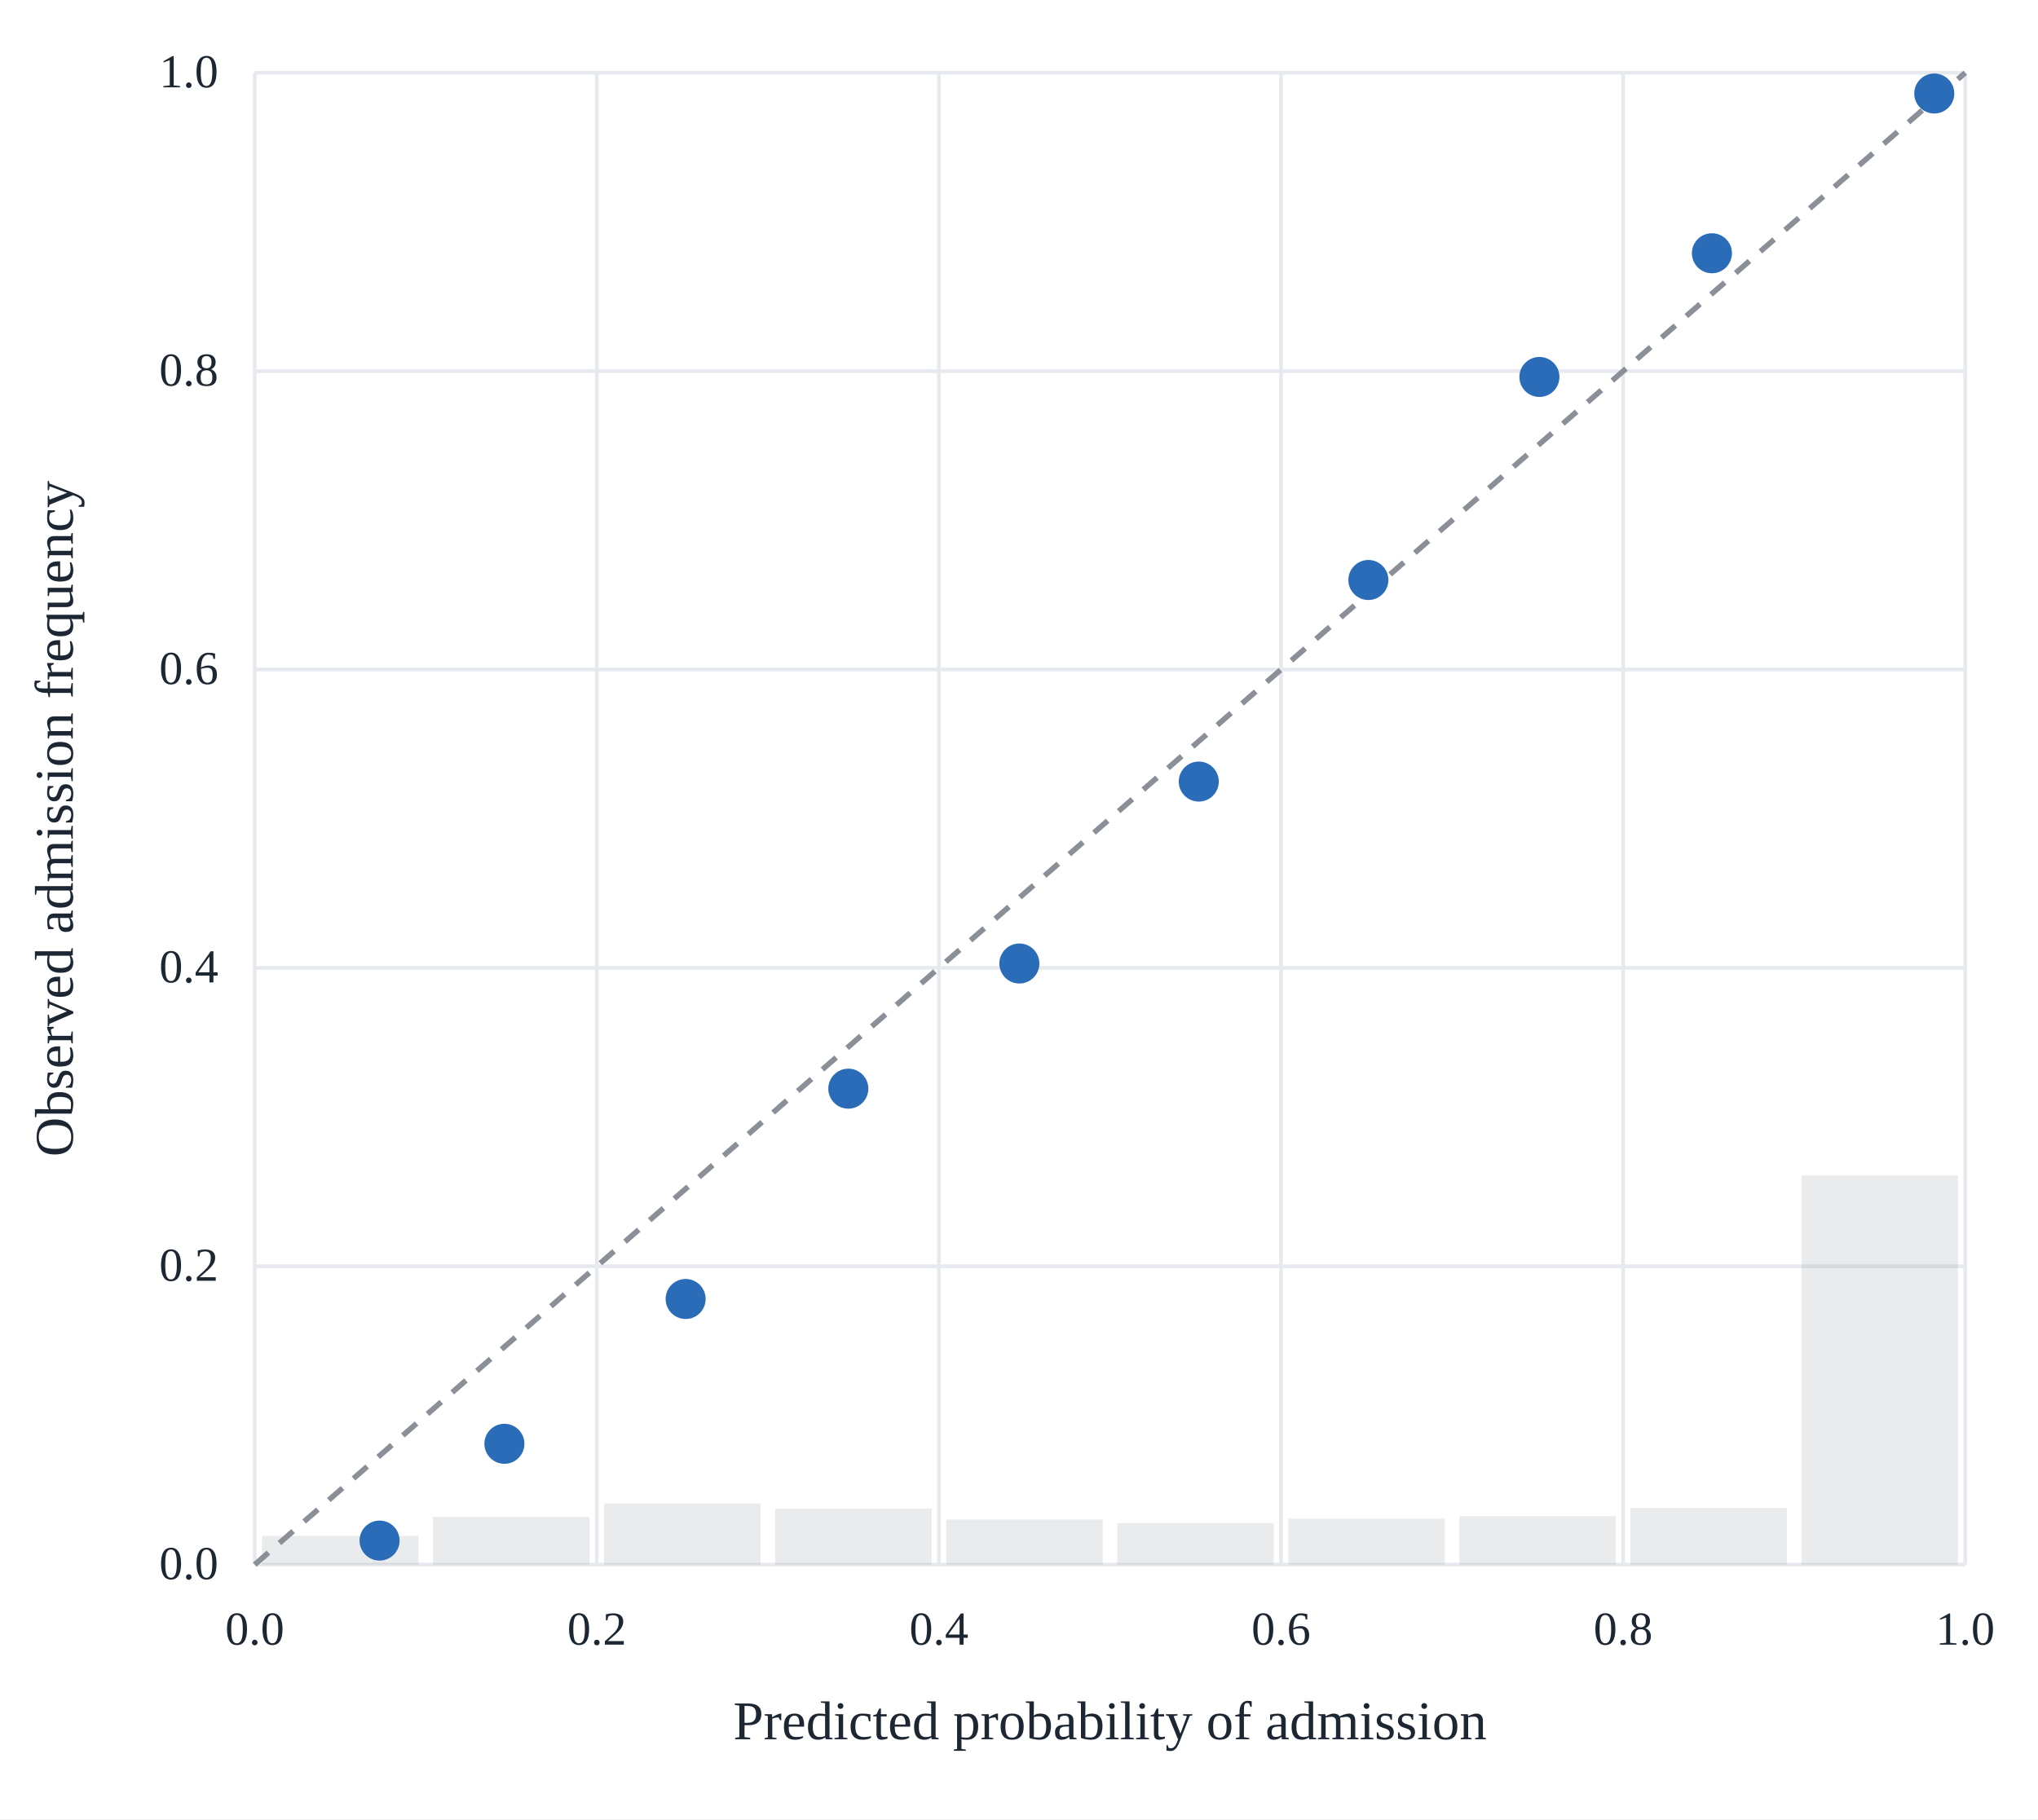
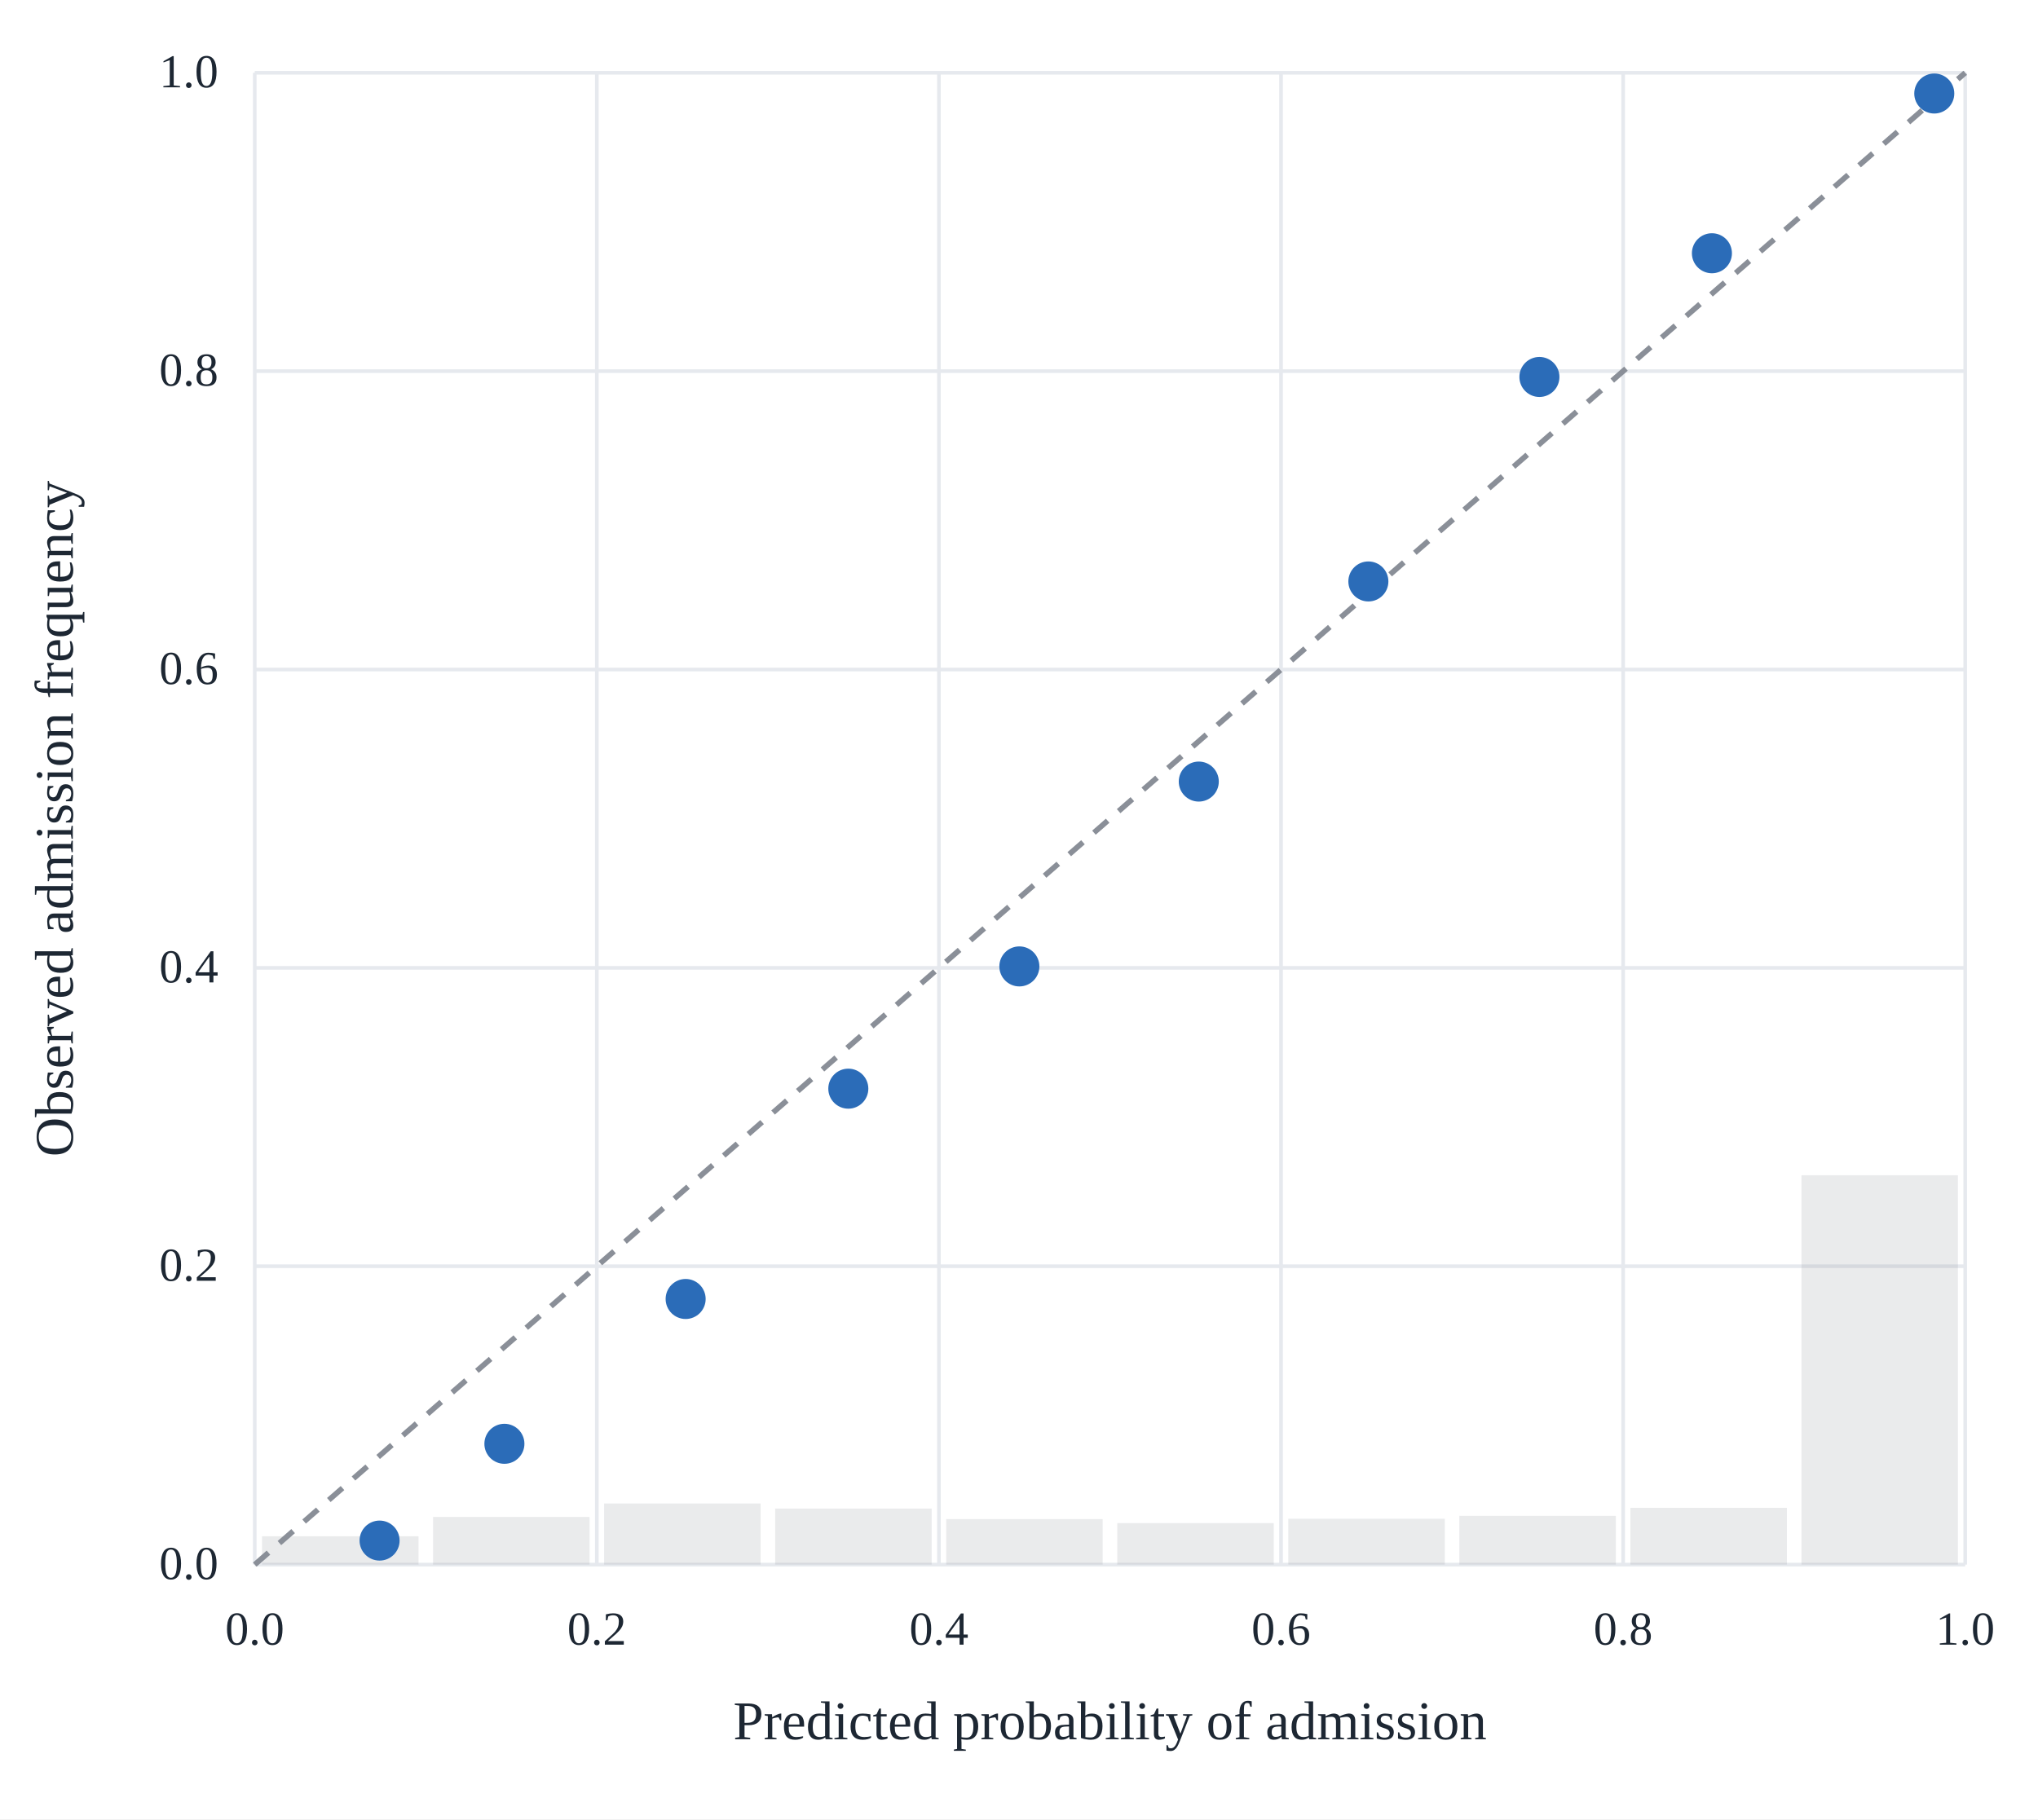
<svg xmlns="http://www.w3.org/2000/svg" viewBox="0 0 560 500" role="img" aria-label="Reliability diagram of the held-out admission probability">
  <rect width="560" height="500" fill="white" />
  <line x1="70.0" y1="430.0" x2="70.0" y2="20.0" stroke="#e6e9ee" stroke-width="1" />
  <line x1="70.0" y1="430.0" x2="540.0" y2="430.0" stroke="#e6e9ee" stroke-width="1" />
  <text x="70.0" y="452" font-family="Georgia, &quot;Times New Roman&quot;, serif" font-size="13" fill="#1d2733" text-anchor="middle">0.0</text>
  <text x="60" y="434.0" font-family="Georgia, &quot;Times New Roman&quot;, serif" font-size="13" fill="#1d2733" text-anchor="end">0.0</text>
  <line x1="164.0" y1="430.0" x2="164.0" y2="20.0" stroke="#e6e9ee" stroke-width="1" />
  <line x1="70.0" y1="348.0" x2="540.0" y2="348.0" stroke="#e6e9ee" stroke-width="1" />
  <text x="164.0" y="452" font-family="Georgia, &quot;Times New Roman&quot;, serif" font-size="13" fill="#1d2733" text-anchor="middle">0.2</text>
  <text x="60" y="352.0" font-family="Georgia, &quot;Times New Roman&quot;, serif" font-size="13" fill="#1d2733" text-anchor="end">0.2</text>
  <line x1="258.0" y1="430.0" x2="258.0" y2="20.0" stroke="#e6e9ee" stroke-width="1" />
  <line x1="70.0" y1="266.0" x2="540.0" y2="266.0" stroke="#e6e9ee" stroke-width="1" />
  <text x="258.0" y="452" font-family="Georgia, &quot;Times New Roman&quot;, serif" font-size="13" fill="#1d2733" text-anchor="middle">0.4</text>
  <text x="60" y="270.0" font-family="Georgia, &quot;Times New Roman&quot;, serif" font-size="13" fill="#1d2733" text-anchor="end">0.4</text>
  <line x1="352.0" y1="430.0" x2="352.0" y2="20.0" stroke="#e6e9ee" stroke-width="1" />
  <line x1="70.0" y1="184.0" x2="540.0" y2="184.0" stroke="#e6e9ee" stroke-width="1" />
  <text x="352.0" y="452" font-family="Georgia, &quot;Times New Roman&quot;, serif" font-size="13" fill="#1d2733" text-anchor="middle">0.6</text>
  <text x="60" y="188.0" font-family="Georgia, &quot;Times New Roman&quot;, serif" font-size="13" fill="#1d2733" text-anchor="end">0.6</text>
  <line x1="446.0" y1="430.0" x2="446.0" y2="20.0" stroke="#e6e9ee" stroke-width="1" />
  <line x1="70.0" y1="102.0" x2="540.0" y2="102.0" stroke="#e6e9ee" stroke-width="1" />
  <text x="446.0" y="452" font-family="Georgia, &quot;Times New Roman&quot;, serif" font-size="13" fill="#1d2733" text-anchor="middle">0.8</text>
  <text x="60" y="106.0" font-family="Georgia, &quot;Times New Roman&quot;, serif" font-size="13" fill="#1d2733" text-anchor="end">0.8</text>
  <line x1="540.0" y1="430.0" x2="540.0" y2="20.0" stroke="#e6e9ee" stroke-width="1" />
  <line x1="70.0" y1="20.0" x2="540.0" y2="20.0" stroke="#e6e9ee" stroke-width="1" />
  <text x="540.0" y="452" font-family="Georgia, &quot;Times New Roman&quot;, serif" font-size="13" fill="#1d2733" text-anchor="middle">1.0</text>
  <text x="60" y="24.0" font-family="Georgia, &quot;Times New Roman&quot;, serif" font-size="13" fill="#1d2733" text-anchor="end">1.0</text>
-   <rect x="72.0" y="422.1" width="43.0" height="7.9" fill="#8a8f98" opacity="0.18" />
+   <rect x="72.0" y="422.2" width="43.0" height="7.8" fill="#8a8f98" opacity="0.18" />
  <rect x="119.0" y="416.9" width="43.0" height="13.1" fill="#8a8f98" opacity="0.18" />
  <rect x="166.0" y="413.2" width="43.0" height="16.8" fill="#8a8f98" opacity="0.18" />
  <rect x="213.0" y="414.6" width="43.0" height="15.4" fill="#8a8f98" opacity="0.18" />
-   <rect x="260.0" y="417.6" width="43.0" height="12.4" fill="#8a8f98" opacity="0.18" />
+   <rect x="260.0" y="417.5" width="43.0" height="12.5" fill="#8a8f98" opacity="0.18" />
  <rect x="307.0" y="418.6" width="43.0" height="11.4" fill="#8a8f98" opacity="0.18" />
  <rect x="354.0" y="417.4" width="43.0" height="12.6" fill="#8a8f98" opacity="0.18" />
-   <rect x="401.0" y="416.7" width="43.0" height="13.3" fill="#8a8f98" opacity="0.18" />
+   <rect x="401.0" y="416.6" width="43.0" height="13.4" fill="#8a8f98" opacity="0.18" />
  <rect x="448.0" y="414.4" width="43.0" height="15.6" fill="#8a8f98" opacity="0.18" />
  <rect x="495.0" y="323.0" width="43.0" height="107.0" fill="#8a8f98" opacity="0.18" />
  <line x1="70.0" y1="430.0" x2="540.0" y2="20.0" stroke="#8a8f98" stroke-width="1.5" stroke-dasharray="5 4" />
  <circle cx="104.3" cy="423.4" r="5.5" fill="#2b6cb8" />
  <circle cx="138.6" cy="396.8" r="5.5" fill="#2b6cb8" />
  <circle cx="188.4" cy="357.0" r="5.5" fill="#2b6cb8" />
  <circle cx="233.1" cy="299.2" r="5.5" fill="#2b6cb8" />
-   <circle cx="280.1" cy="264.8" r="5.5" fill="#2b6cb8" />
+   <circle cx="280.1" cy="265.6" r="5.5" fill="#2b6cb8" />
  <circle cx="329.4" cy="214.8" r="5.5" fill="#2b6cb8" />
-   <circle cx="376.0" cy="159.4" r="5.5" fill="#2b6cb8" />
+   <circle cx="376.0" cy="159.8" r="5.5" fill="#2b6cb8" />
  <circle cx="423.0" cy="103.6" r="5.5" fill="#2b6cb8" />
  <circle cx="470.4" cy="69.6" r="5.5" fill="#2b6cb8" />
  <circle cx="531.5" cy="25.7" r="5.5" fill="#2b6cb8" />
  <text x="305.0" y="478" font-family="Georgia, &quot;Times New Roman&quot;, serif" font-size="15" fill="#1d2733" text-anchor="middle">Predicted probability of admission</text>
  <text x="20" y="225.0" font-family="Georgia, &quot;Times New Roman&quot;, serif" font-size="15" fill="#1d2733" text-anchor="middle" transform="rotate(-90 20 225.0)">Observed admission frequency</text>
</svg>
